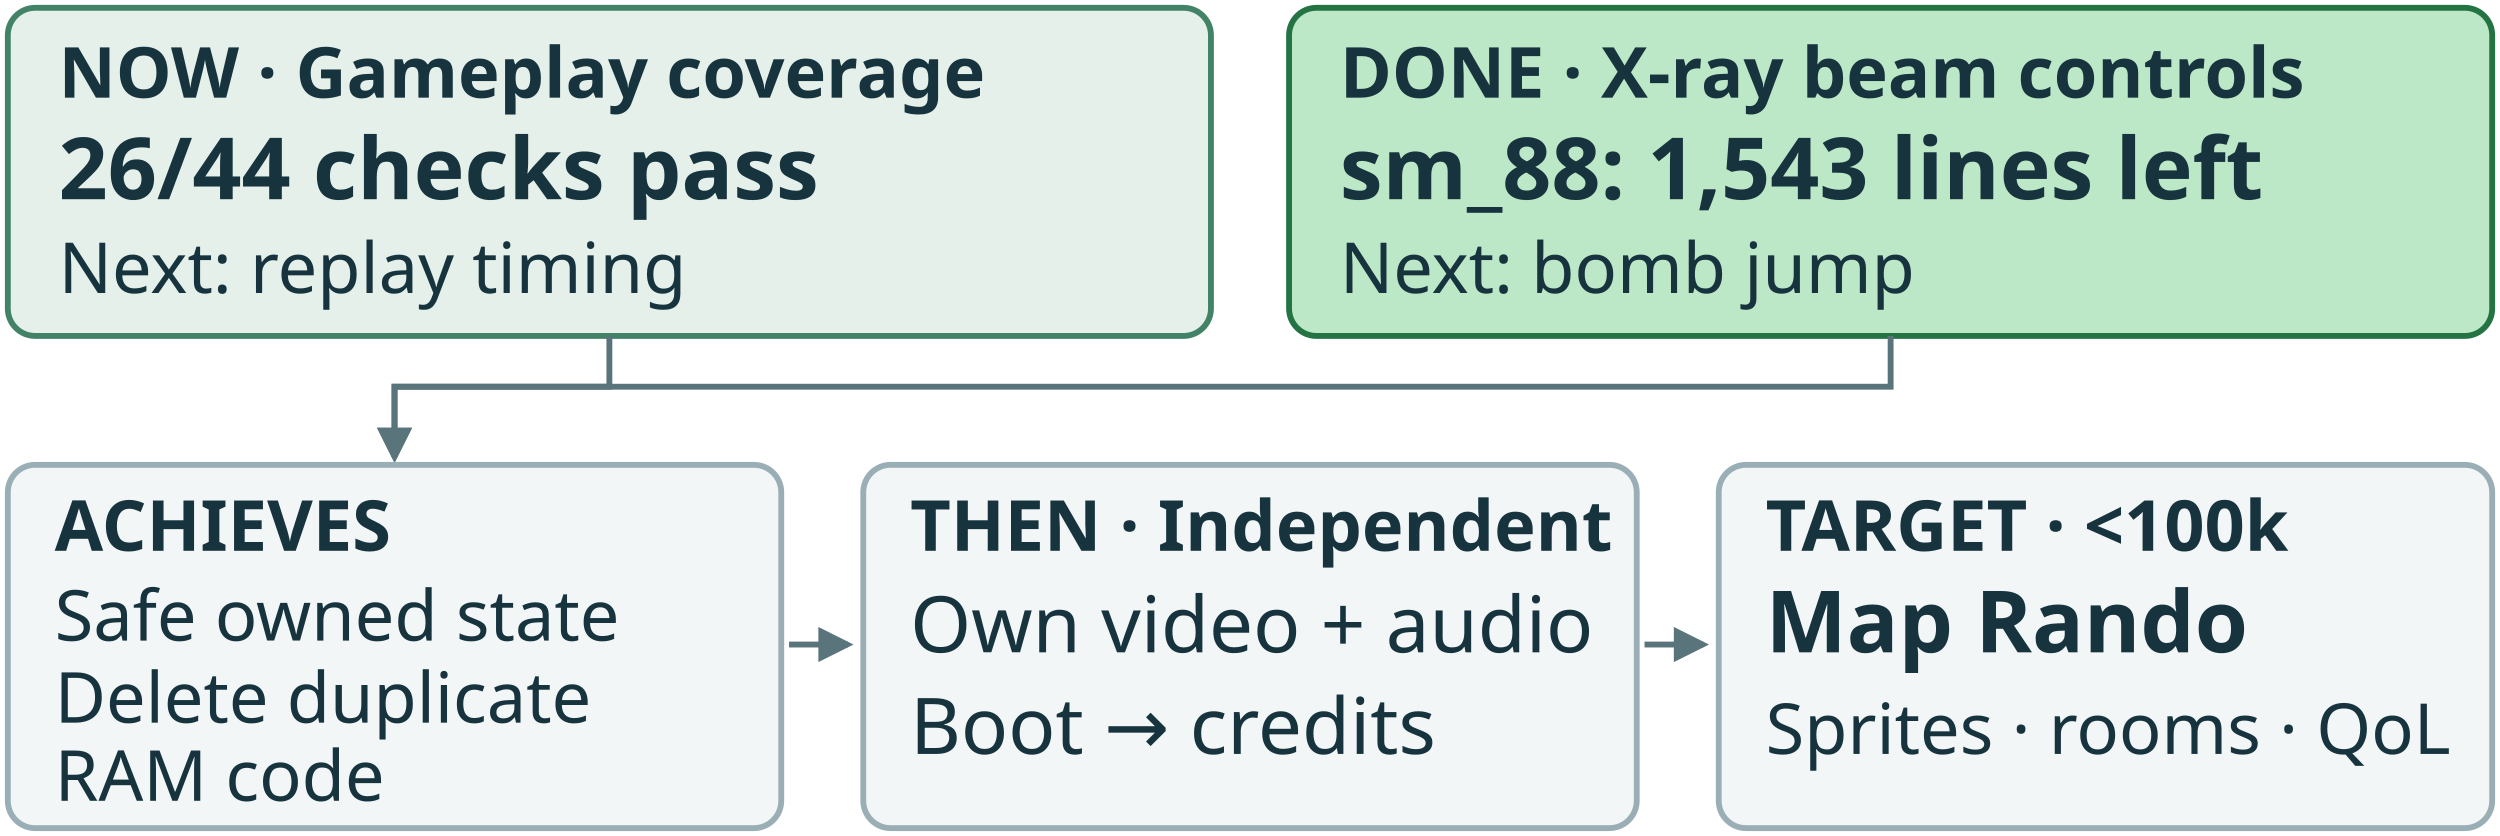
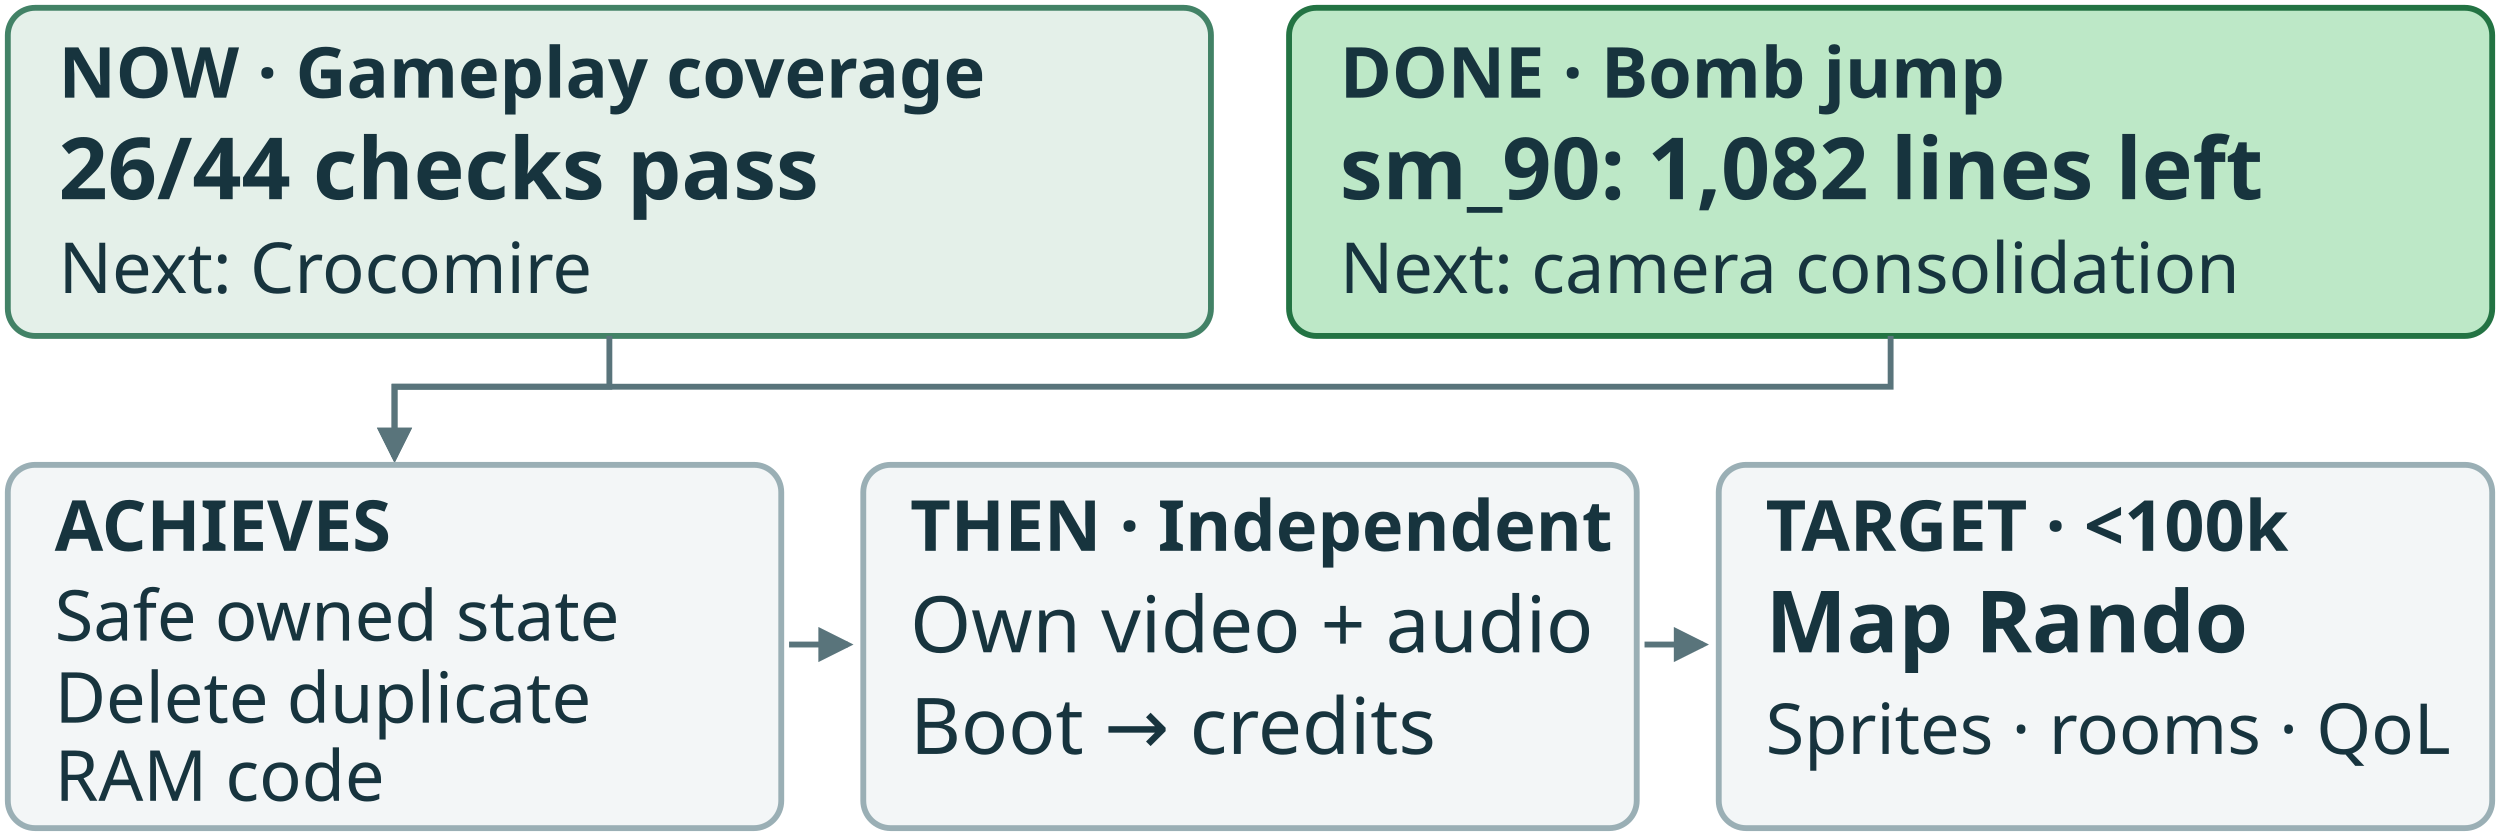
<svg xmlns="http://www.w3.org/2000/svg" width="640" height="214" viewBox="0 0 640 214" role="img" aria-labelledby="title description">
  <defs>
    <marker id="arrow" markerWidth="6" markerHeight="6" refX="5" refY="3" orient="auto">
      <path d="M0 0L6 3L0 6" fill="#59747b" />
    </marker>
  </defs>
  <style>text{font-family:system-ui,Segoe UI,sans-serif;fill:#17343e} .tag{font-size:18px;font-weight:650}.name{font-size:22px;font-weight:650}.note{font-size:20px}.small{font-size:18px}.now{fill:#e4f0e9;stroke:#428266}.done{fill:#bde8c7;stroke:#237343}.later{fill:#f3f6f7;stroke:#9aafb5}rect{stroke-width:1.5}path.link{fill:none;stroke:#59747b;stroke-width:1.5;marker-end:url(#arrow)}</style>
  <g aria-label="Now: gameplay coverage">
    <rect class="now" x="2" y="2" width="308" height="84" rx="7" />
    <text x="15" y="25" class="tag">NOW · Gameplay coverage</text>
    <text x="15" y="51" class="name">26/44 checks pass</text>
-     <text x="15" y="75" class="small">Next: replay timing</text>
+     <text x="15" y="75" class="small">Next: Crocomire</text>
  </g>
-   <g aria-label="Done: X-ray beam controls consolidated. Next: bomb jump in sm_90">
+   <g aria-label="Done: bomb jump uses owned state. Next: camera in sm_90">
    <rect class="done" x="330" y="2" width="308" height="84" rx="7" />
-     <text x="343" y="25" class="tag">DONE · X-ray beam controls</text>
-     <text x="343" y="51" class="name">sm_88: 1,543 lines left</text>
-     <text x="343" y="75" class="small">Next: bomb jump</text>
+     <text x="343" y="25" class="tag">DONE · Bomb jump</text>
+     <text x="343" y="51" class="name">sm_90: 1,082 lines left</text>
+     <text x="343" y="75" class="small">Next: camera consolidation</text>
  </g>
  <path class="link" d="M156 86V99H101V117" />
  <path class="link" d="M484 86V99H101V117" />
  <g aria-label="Achieves: safe owned state with duplicate RAM code deleted">
    <rect class="later" x="2" y="119" width="198" height="93" rx="7" />
    <text x="14" y="141" class="tag">ACHIEVES</text>
    <text x="14" y="164" class="small">Safe owned state</text>
    <text x="14" y="185" class="small">Delete duplicate</text>
    <text x="14" y="205" class="small">RAM code</text>
  </g>
  <path class="link" d="M202 165H217" />
  <g aria-label="Then: independent engine">
    <rect class="later" x="221" y="119" width="198" height="93" rx="7" />
    <text x="233" y="141" class="tag">THEN · Independent</text>
    <text x="233" y="167" class="note">Own video + audio</text>
    <text x="233" y="193" class="note">Boot → credits</text>
  </g>
  <path class="link" d="M421 165H436" />
  <g aria-label="Target: Map Rando engine">
    <rect class="later" x="440" y="119" width="198" height="93" rx="7" />
    <text x="452" y="141" class="tag">TARGET · &lt;100k</text>
    <text x="452" y="167" class="name">Map Rando</text>
    <text x="452" y="193" class="small">Sprites · rooms · QoL</text>
  </g>
</svg>
